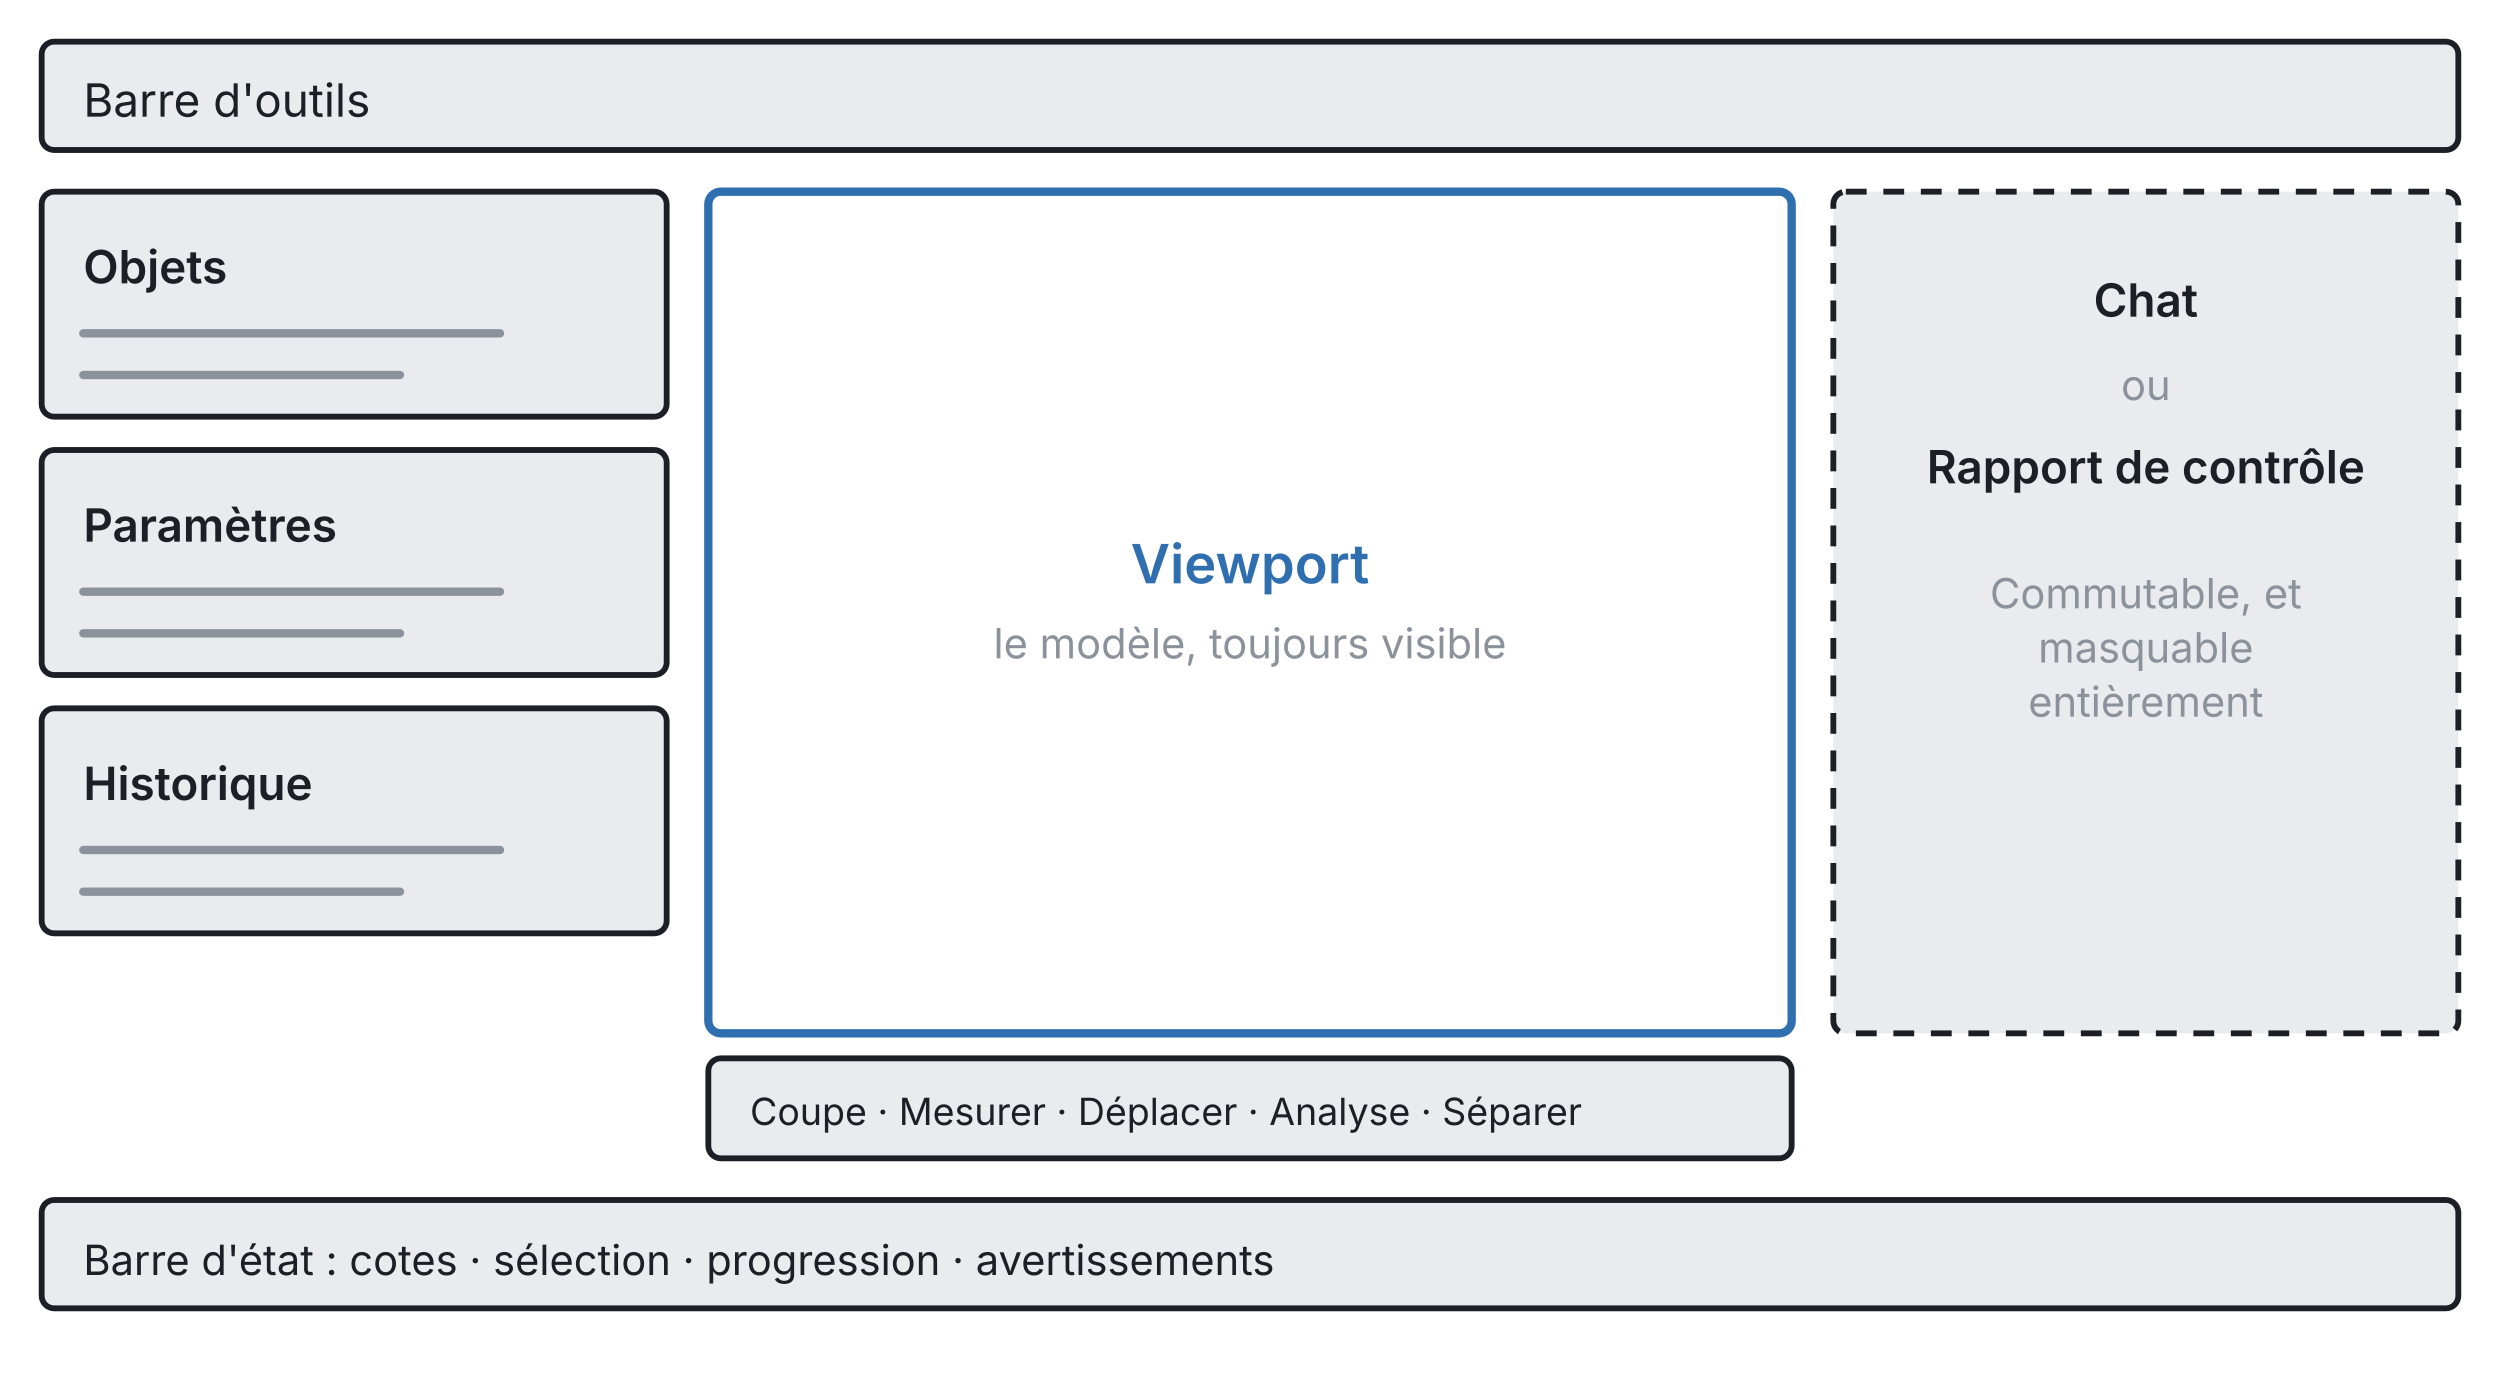
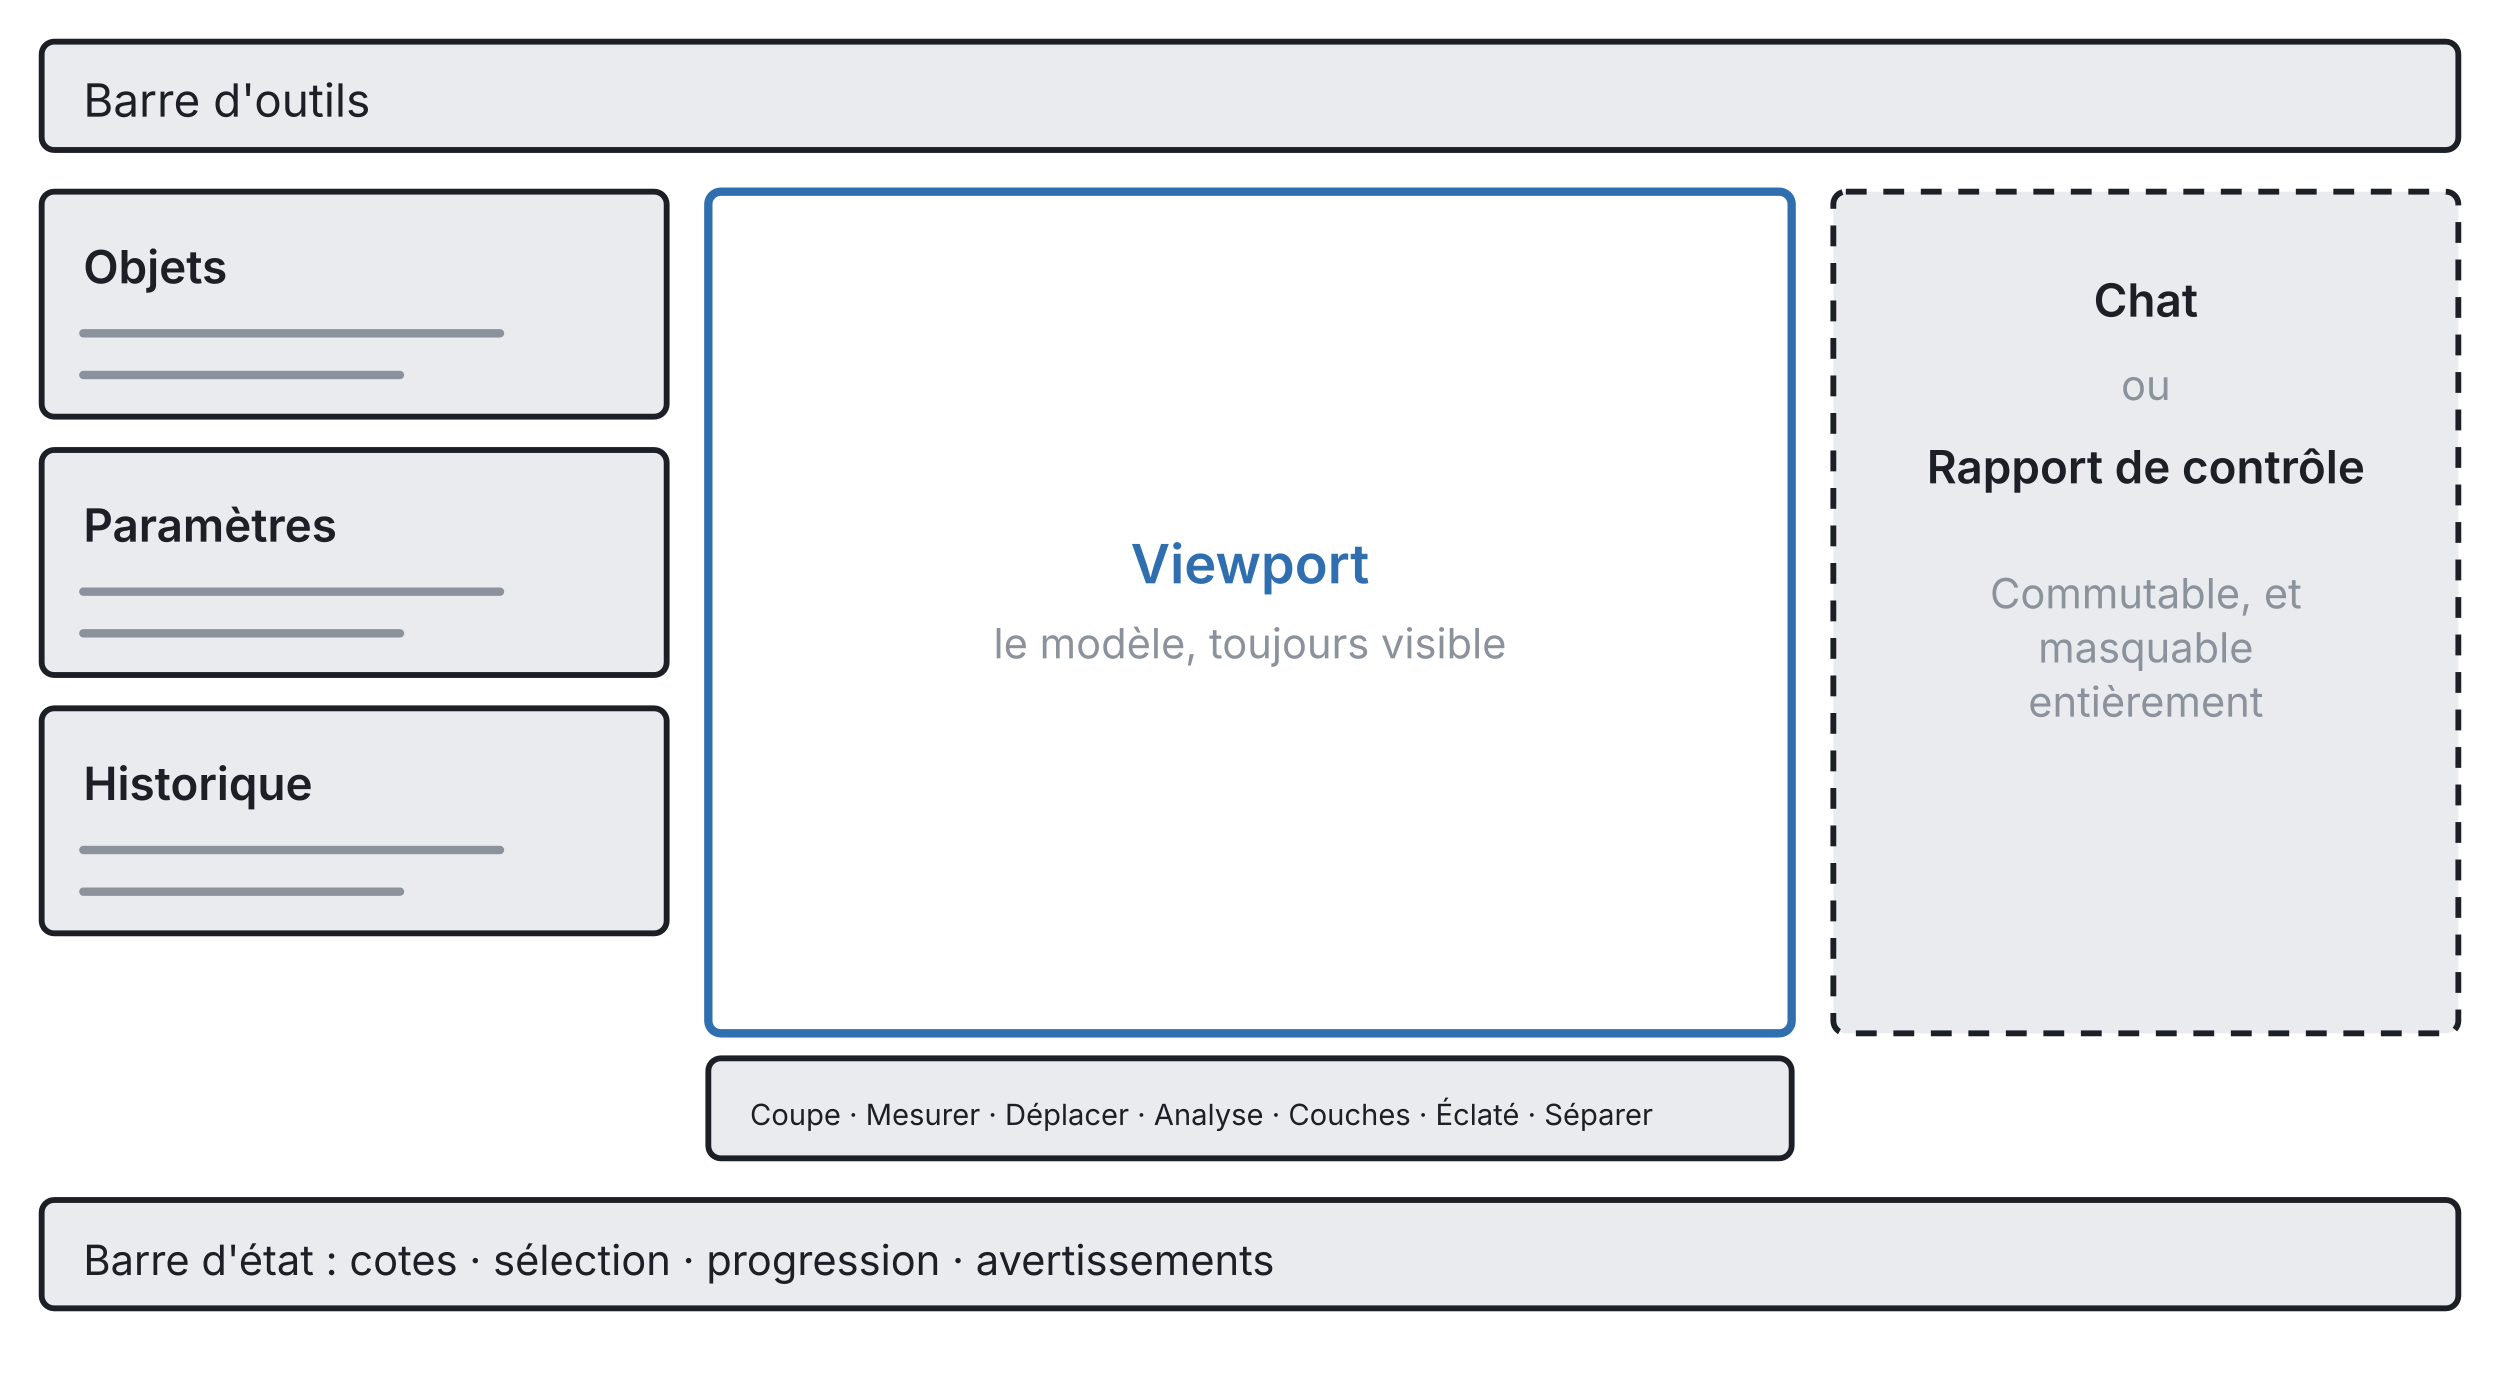
<svg xmlns="http://www.w3.org/2000/svg" viewBox="0 0 600 330" width="600" height="330">
  <rect x="0" y="0" width="600" height="330" fill="#ffffff" />
  <rect x="10" y="10" width="580" height="26" rx="3" fill="#e9ebee" stroke="#1c2026" stroke-width="1.4" />
  <text x="20" y="28" fill="#1c2026" font-size="11" font-family="system-ui, -apple-system, Segoe UI, sans-serif" text-anchor="start">Barre d'outils</text>
  <rect x="10" y="46" width="150" height="54" rx="3" fill="#e9ebee" stroke="#1c2026" stroke-width="1.4" />
  <text x="20" y="68" fill="#1c2026" font-size="11" font-family="system-ui, -apple-system, Segoe UI, sans-serif" text-anchor="start" font-weight="600">Objets</text>
  <line x1="20" y1="80" x2="120" y2="80" stroke="#8b929b" stroke-width="2" stroke-linecap="round" />
  <line x1="20" y1="90" x2="96" y2="90" stroke="#8b929b" stroke-width="2" stroke-linecap="round" />
  <rect x="10" y="108" width="150" height="54" rx="3" fill="#e9ebee" stroke="#1c2026" stroke-width="1.4" />
  <text x="20" y="130" fill="#1c2026" font-size="11" font-family="system-ui, -apple-system, Segoe UI, sans-serif" text-anchor="start" font-weight="600">Paramètres</text>
  <line x1="20" y1="142" x2="120" y2="142" stroke="#8b929b" stroke-width="2" stroke-linecap="round" />
  <line x1="20" y1="152" x2="96" y2="152" stroke="#8b929b" stroke-width="2" stroke-linecap="round" />
  <rect x="10" y="170" width="150" height="54" rx="3" fill="#e9ebee" stroke="#1c2026" stroke-width="1.4" />
  <text x="20" y="192" fill="#1c2026" font-size="11" font-family="system-ui, -apple-system, Segoe UI, sans-serif" text-anchor="start" font-weight="600">Historique</text>
  <line x1="20" y1="204" x2="120" y2="204" stroke="#8b929b" stroke-width="2" stroke-linecap="round" />
  <line x1="20" y1="214" x2="96" y2="214" stroke="#8b929b" stroke-width="2" stroke-linecap="round" />
  <rect x="170" y="46" width="260" height="202" rx="3" fill="none" stroke="#2f6fb0" stroke-width="2" />
  <text x="300" y="140" fill="#2f6fb0" font-size="13" font-family="system-ui, -apple-system, Segoe UI, sans-serif" text-anchor="middle" font-weight="600">Viewport</text>
  <text x="300" y="158" fill="#8b929b" font-size="10" font-family="system-ui, -apple-system, Segoe UI, sans-serif" text-anchor="middle">le modèle, toujours visible</text>
  <rect x="440" y="46" width="150" height="202" rx="3" fill="#e9ebee" stroke="#1c2026" stroke-width="1.4" stroke-dasharray="5 4" />
  <text x="515" y="76" fill="#1c2026" font-size="11" font-family="system-ui, -apple-system, Segoe UI, sans-serif" text-anchor="middle" font-weight="600">Chat</text>
  <text x="515" y="96" fill="#8b929b" font-size="10" font-family="system-ui, -apple-system, Segoe UI, sans-serif" text-anchor="middle">ou</text>
  <text x="515" y="116" fill="#1c2026" font-size="11" font-family="system-ui, -apple-system, Segoe UI, sans-serif" text-anchor="middle" font-weight="600">Rapport de contrôle</text>
  <text x="515" y="146" fill="#8b929b" font-size="10" font-family="system-ui, -apple-system, Segoe UI, sans-serif" text-anchor="middle">Commutable, et</text>
  <text x="515" y="159" fill="#8b929b" font-size="10" font-family="system-ui, -apple-system, Segoe UI, sans-serif" text-anchor="middle">masquable</text>
  <text x="515" y="172" fill="#8b929b" font-size="10" font-family="system-ui, -apple-system, Segoe UI, sans-serif" text-anchor="middle">entièrement</text>
  <rect x="170" y="254" width="260" height="24" rx="3" fill="#e9ebee" stroke="#1c2026" stroke-width="1.4" />
-   <text x="180" y="270" fill="#1c2026" font-size="9" font-family="system-ui, -apple-system, Segoe UI, sans-serif" text-anchor="start">Coupe · Mesurer · Déplacer · Analyse · Séparer</text>
+   <text x="180" y="270" fill="#1c2026" font-size="7" font-family="system-ui, -apple-system, Segoe UI, sans-serif" text-anchor="start">Coupe · Mesurer · Déplacer · Analyse · Couches · Éclaté · Séparer</text>
  <rect x="10" y="288" width="580" height="26" rx="3" fill="#e9ebee" stroke="#1c2026" stroke-width="1.4" />
  <text x="20" y="306" fill="#1c2026" font-size="10" font-family="system-ui, -apple-system, Segoe UI, sans-serif" text-anchor="start">Barre d'état : cotes · sélection · progression · avertissements</text>
</svg>
